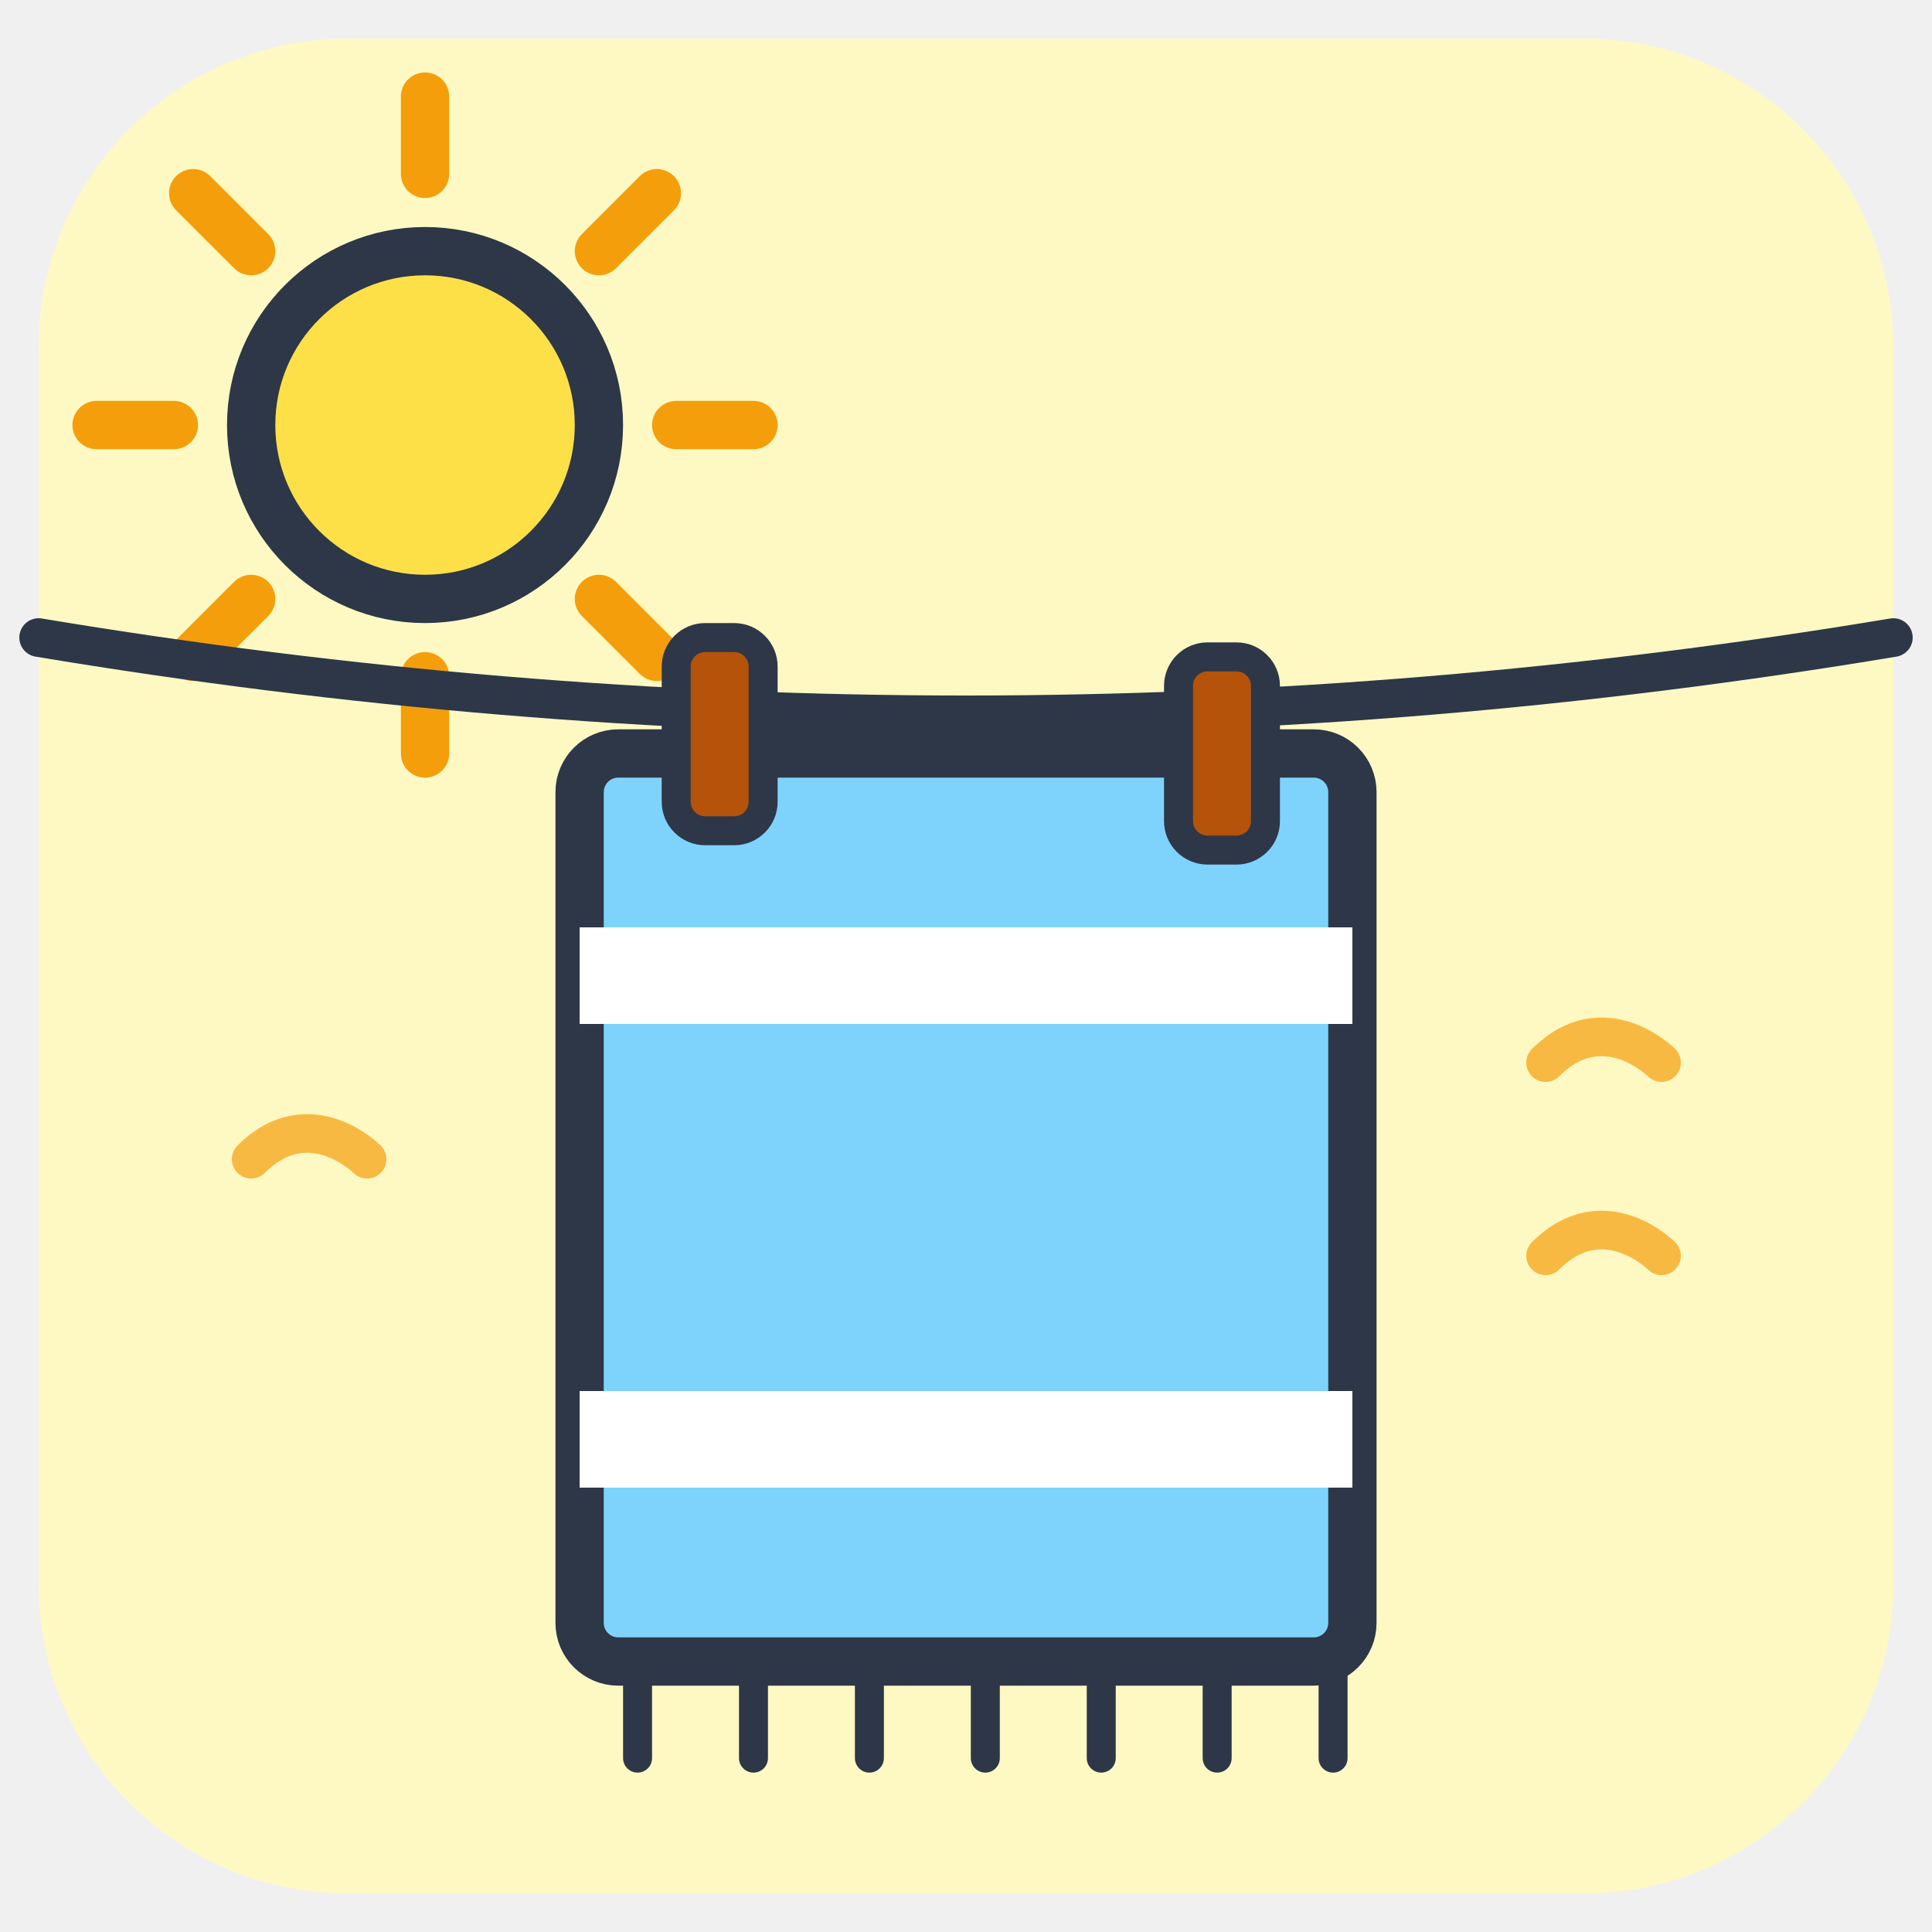
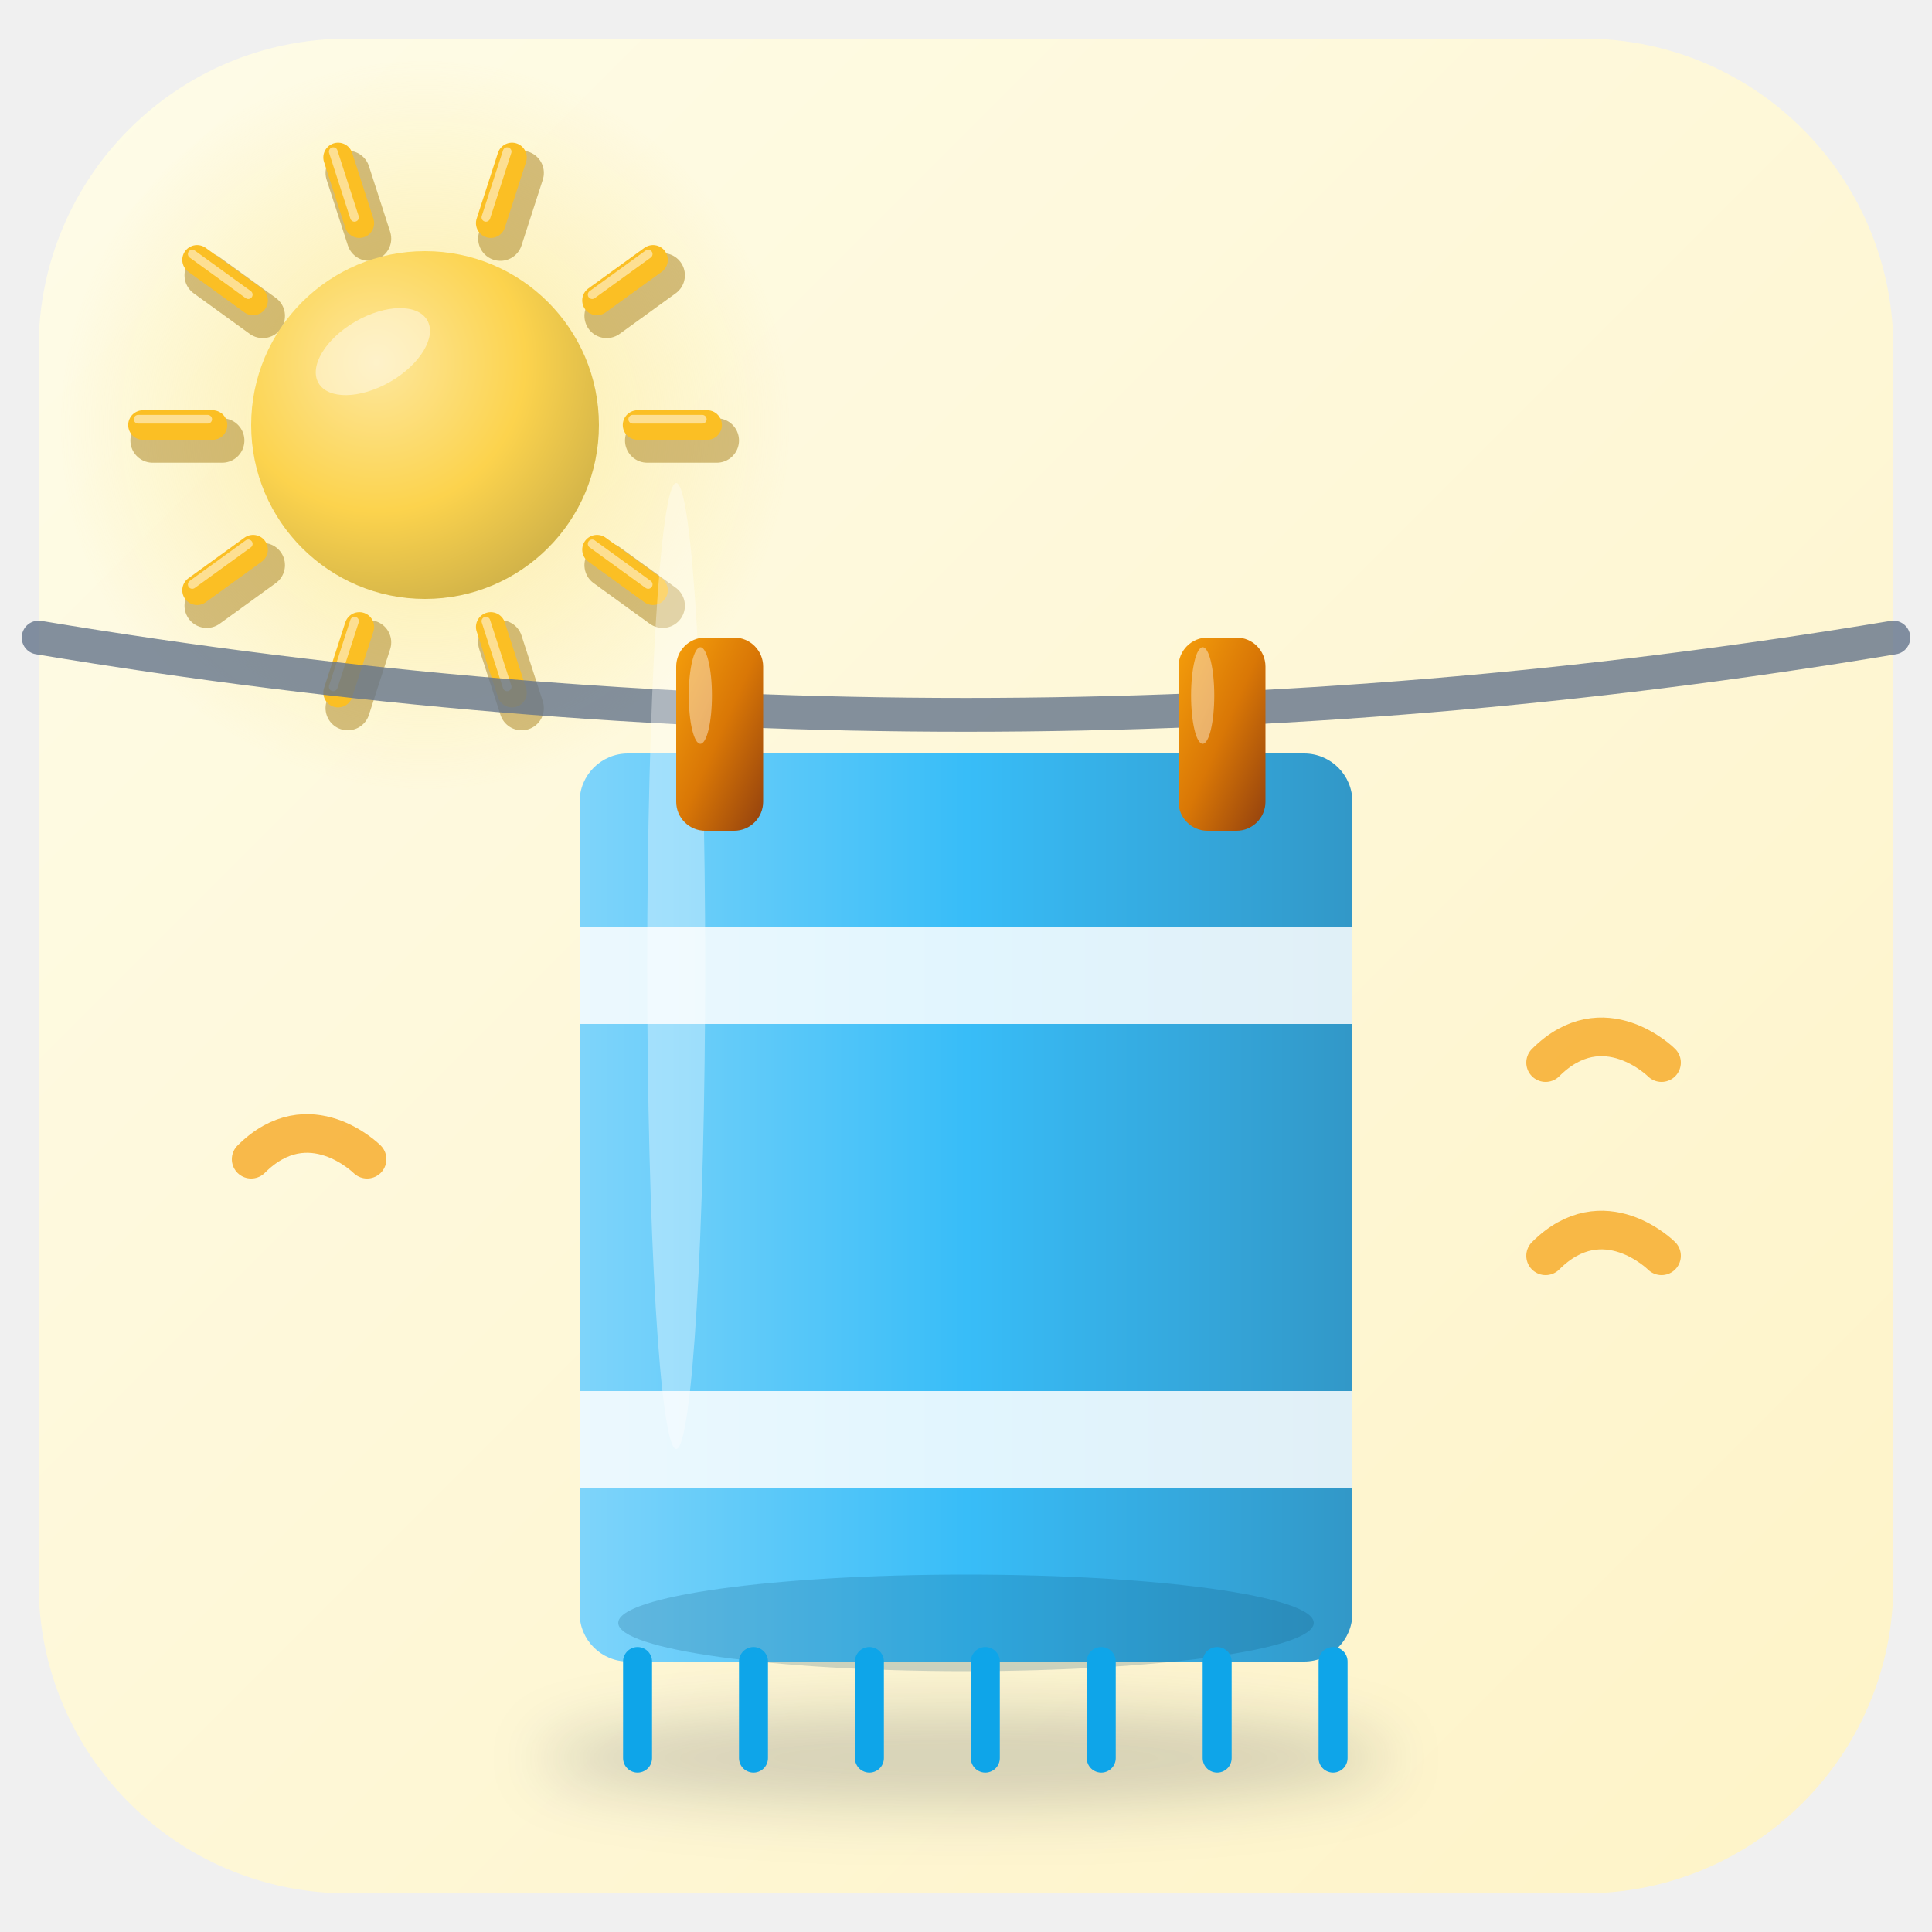
<svg xmlns="http://www.w3.org/2000/svg" viewBox="0 0 200 200" role="img" aria-label="יבש">
-   <rect x="4" y="4" width="192" height="192" rx="32" fill="#FEF9C3" />
-   <g stroke="#2D3748" stroke-width="5" stroke-linejoin="round" stroke-linecap="round">
-     <path d="M44 10 V18 M44 70 V78 M10 44 H18 M70 44 H78 M20 20 L26 26 M62 62 L68 68 M20 68 L26 62 M62 26 L68 20" stroke="#F59E0B" stroke-width="5" />
-     <circle cx="44" cy="44" r="18" fill="#FDE047" />
-     <path d="M4 66 Q100 82 196 66" fill="none" stroke-width="4" />
-     <rect x="60" y="78" width="80" height="94" rx="4" fill="#7DD3FC" />
-     <rect x="60" y="96" width="80" height="10" fill="#fff" stroke="none" />
-     <rect x="60" y="144" width="80" height="10" fill="#fff" stroke="none" />
-     <path d="M66 172 V182 M78 172 V182 M90 172 V182 M102 172 V182 M114 172 V182 M126 172 V182 M138 172 V182" stroke-width="3" />
-     <rect x="70" y="66" width="9" height="20" rx="3" fill="#B45309" stroke-width="3" />
-     <rect x="122" y="68" width="9" height="20" rx="3" fill="#B45309" stroke-width="3" />
-     <path d="M160 110 c6 -6 12 0 12 0 M160 130 c6 -6 12 0 12 0 M26 120 c6 -6 12 0 12 0" fill="none" stroke="#F59E0B" stroke-width="4" opacity="0.7" />
-   </g>
+   <defs>
+     <linearGradient id="dry-wet-word-g0" x1="0" y1="0" x2="1" y2="1">
+       <stop offset="0" stop-color="#FEFCE8" />
+       <stop offset="1" stop-color="#FEF3C7" />
+     </linearGradient>
+     <radialGradient id="dry-wet-word-g1">
+       <stop offset="0" stop-color="#FDE68A" stop-opacity="0.9" />
+       <stop offset="0.5" stop-color="#FDE68A" stop-opacity="0.36" />
+       <stop offset="1" stop-color="#FDE68A" stop-opacity="0" />
+     </radialGradient>
+     <radialGradient id="dry-wet-word-g2" cx="0.36" cy="0.32" r="0.78">
+       <stop offset="0" stop-color="#fde79d" />
+       <stop offset=".55" stop-color="#FCD34D" />
+       <stop offset="1" stop-color="#cbae48" />
+     </radialGradient>
+     <linearGradient id="dry-wet-word-g3" x1="0" y1="0" x2="1" y2="0">
+       <stop offset="0" stop-color="#7ed4fa" />
+       <stop offset=".5" stop-color="#38BDF8" />
+       <stop offset="1" stop-color="#3298c8" />
+     </linearGradient>
+     <linearGradient id="dry-wet-word-g4" x1="0" y1="0" x2="1" y2="1">
+       <stop offset="0" stop-color="#F59E0B" />
+       <stop offset="0.5" stop-color="#D97706" />
+       <stop offset="1" stop-color="#92400E" />
+     </linearGradient>
+     <filter id="dry-wet-word-blur" x="-30%" y="-60%" width="160%" height="220%">
+       <feGaussianBlur stdDeviation="3" />
+     </filter>
+   </defs>
+   <rect x="4" y="4" width="192" height="192" rx="32" fill="url(#dry-wet-word-g0)" />
+   <circle cx="44" cy="44" r="37.8" fill="url(#dry-wet-word-g1)" />
+   <path d="M66 44 L73.2 44M61.8 56.9 L67.6 61.1M50.8 64.9 L53 71.7M37.2 64.9 L35 71.7M26.2 56.9 L20.4 61.1M22 44 L14.8 44M26.2 31.1 L20.4 26.9M37.2 23.1 L35 16.3M50.8 23.1 L53 16.3M61.8 31.1 L67.6 26.9" fill="none" stroke="#ae8b2b" stroke-width="4.6" stroke-linecap="round" stroke-linejoin="round" opacity=".55" transform="translate(1 1.6)" />
+   <path d="M66 44 L73.2 44M61.8 56.9 L67.6 61.1M50.8 64.9 L53 71.7M37.2 64.9 L35 71.7M26.2 56.9 L20.4 61.1M22 44 L14.8 44M26.2 31.1 L20.4 26.9M37.2 23.1 L35 16.3M50.8 23.1 L53 16.3M61.8 31.1 L67.6 26.9" fill="none" stroke="#FBBF24" stroke-width="3.06" stroke-linecap="round" stroke-linejoin="round" />
+   <path d="M66 44 L73.2 44M61.8 56.9 L67.6 61.1M50.8 64.9 L53 71.7M37.2 64.9 L35 71.7M26.2 56.9 L20.4 61.1M22 44 L14.8 44M26.2 31.1 L20.4 26.9M37.2 23.1 L35 16.3M50.8 23.1 L53 16.3M61.8 31.1 L67.6 26.9" fill="none" stroke="#fff" stroke-width="0.9" stroke-linecap="round" stroke-linejoin="round" opacity="0.5" transform="translate(-0.5 -0.6)" />
+   <circle cx="44" cy="44" r="18" fill="url(#dry-wet-word-g2)" />
+   <ellipse cx="38.6" cy="36.4" rx="6.5" ry="3.6" fill="#fff" opacity="0.45" transform="rotate(-30 38.6 36.4)" />
+   <path d="M4 66 Q100 82 196 66" fill="none" stroke="#64748B" stroke-width="3.5" stroke-linecap="round" stroke-linejoin="round" opacity="0.8" />
+   <ellipse cx="100" cy="182" rx="44" ry="5" fill="#1E293B" opacity="0.18" filter="url(#dry-wet-word-blur)" />
+   <rect x="60" y="78" width="80" height="94" rx="5" fill="url(#dry-wet-word-g3)" />
+   <ellipse cx="70" cy="100" rx="3" ry="50" fill="#fff" opacity="0.35" />
+   <ellipse cx="100" cy="168" rx="36" ry="5" fill="#0C4A6E" opacity="0.2" />
+   <rect x="60" y="96" width="80" height="10" fill="#fff" opacity=".85" />
+   <rect x="60" y="144" width="80" height="10" fill="#fff" opacity=".85" />
+   <path d="M66 172 V182 M78 172 V182 M90 172 V182 M102 172 V182 M114 172 V182 M126 172 V182 M138 172 V182" fill="none" stroke="#0EA5E9" stroke-width="3" stroke-linecap="round" stroke-linejoin="round" />
+   <rect x="70" y="66" width="9" height="20" rx="3" fill="url(#dry-wet-word-g4)" />
+   <ellipse cx="72.5" cy="72" rx="1.2" ry="5" fill="#fff" opacity="0.4" />
+   <rect x="122" y="66" width="9" height="20" rx="3" fill="url(#dry-wet-word-g4)" />
+   <ellipse cx="124.5" cy="72" rx="1.2" ry="5" fill="#fff" opacity="0.4" />
+   <path d="M160 110 c6 -6 12 0 12 0 M160 130 c6 -6 12 0 12 0 M26 120 c6 -6 12 0 12 0" fill="none" stroke="#F59E0B" stroke-width="4" stroke-linecap="round" stroke-linejoin="round" opacity="0.7" />
</svg>
